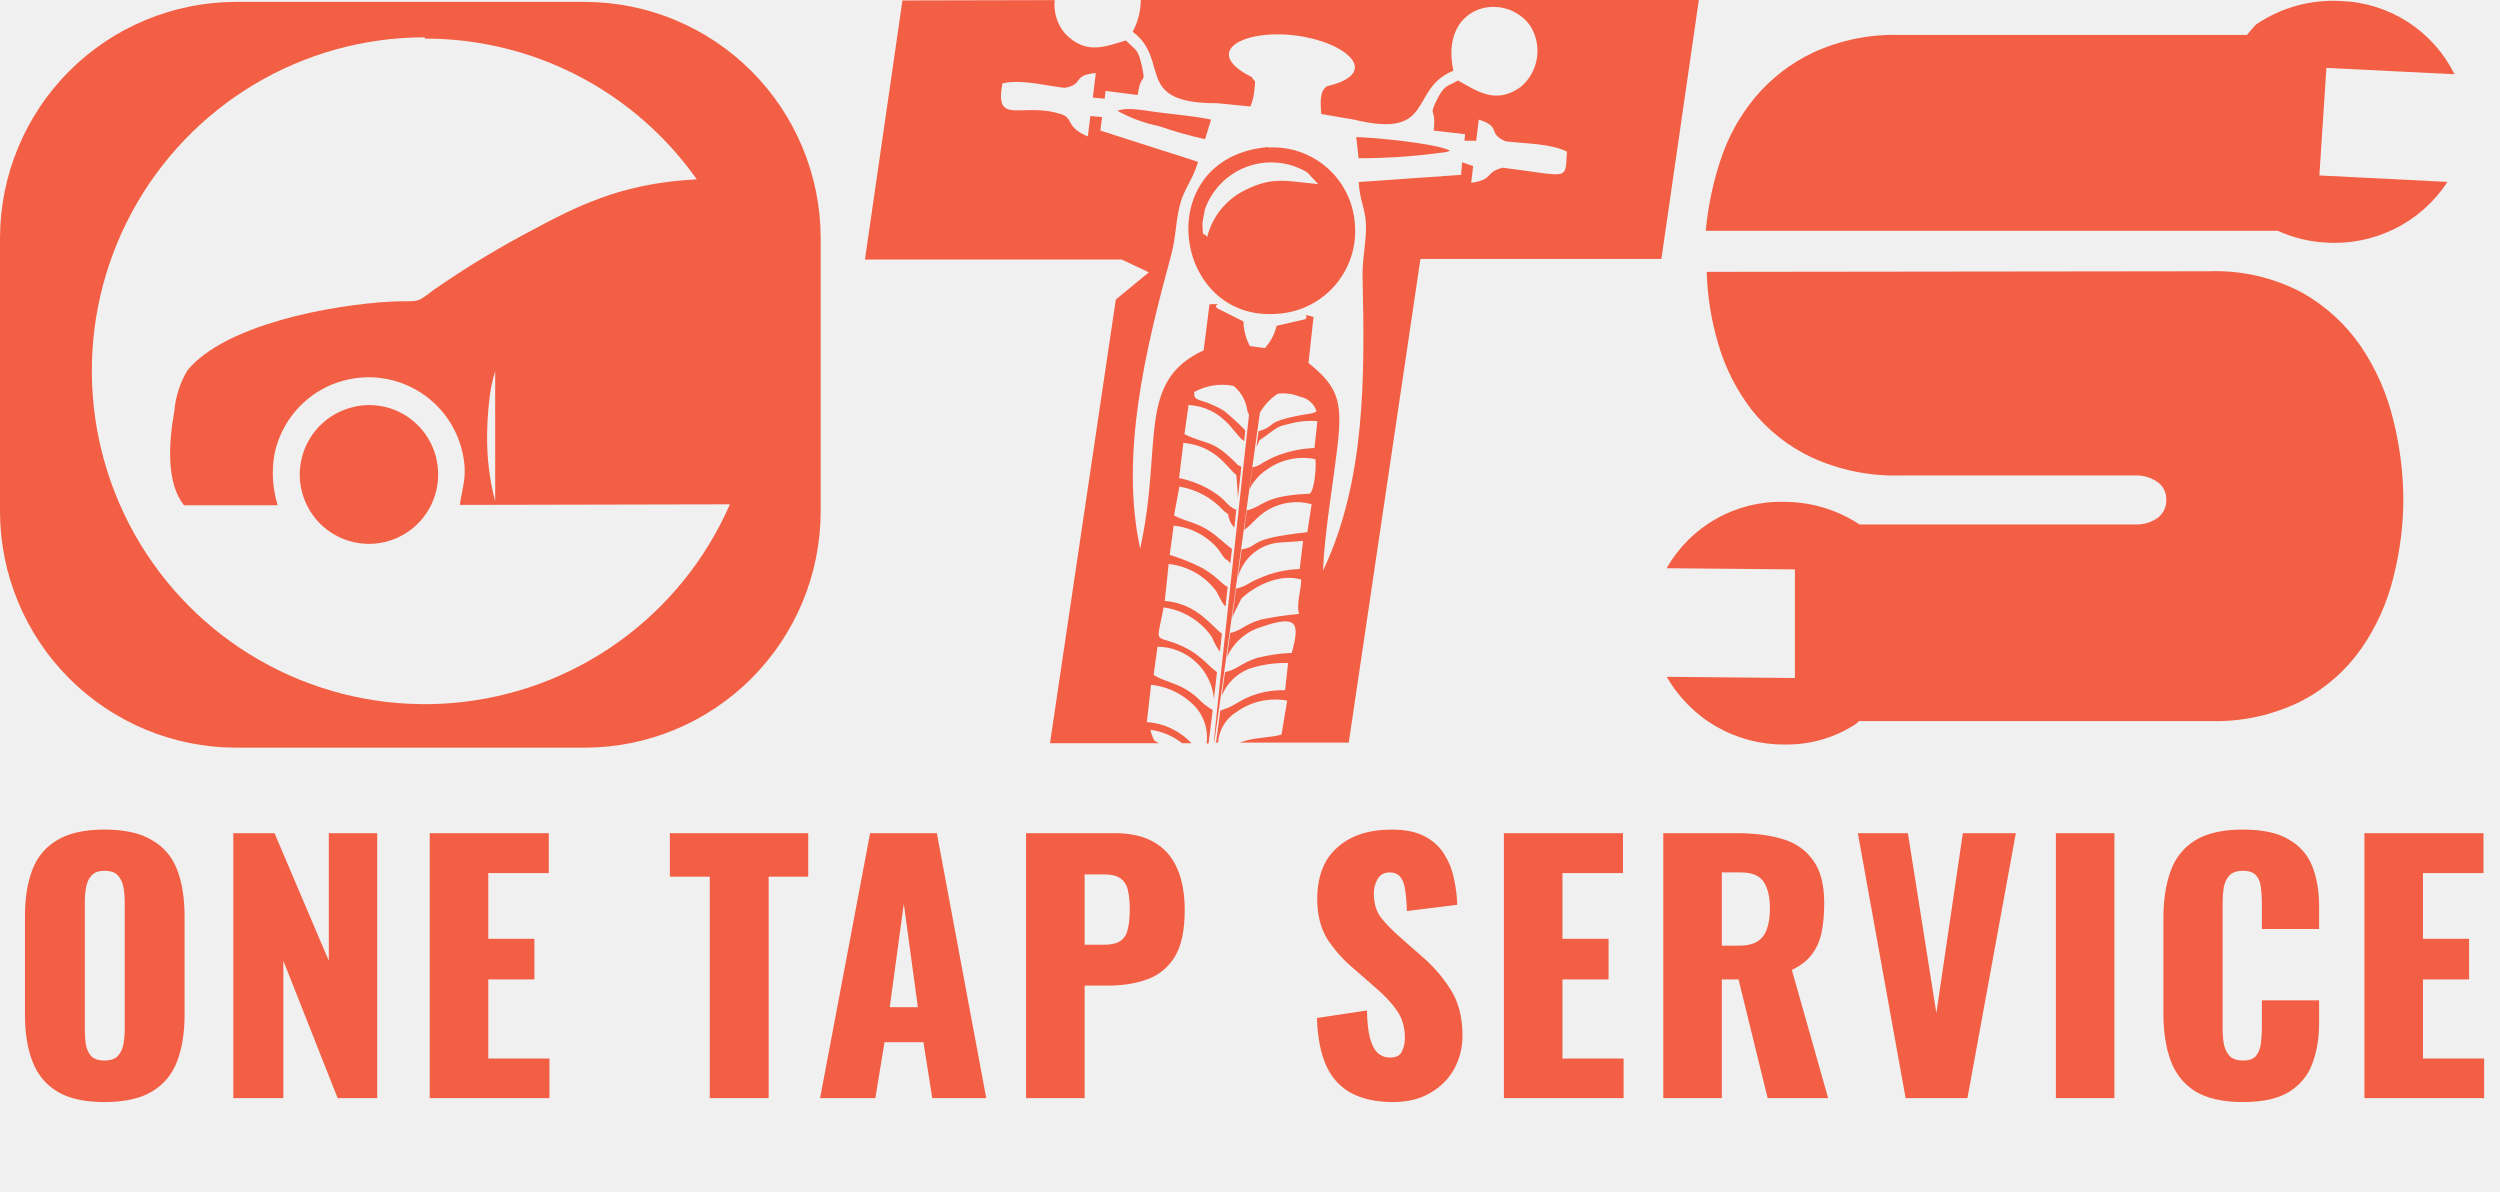
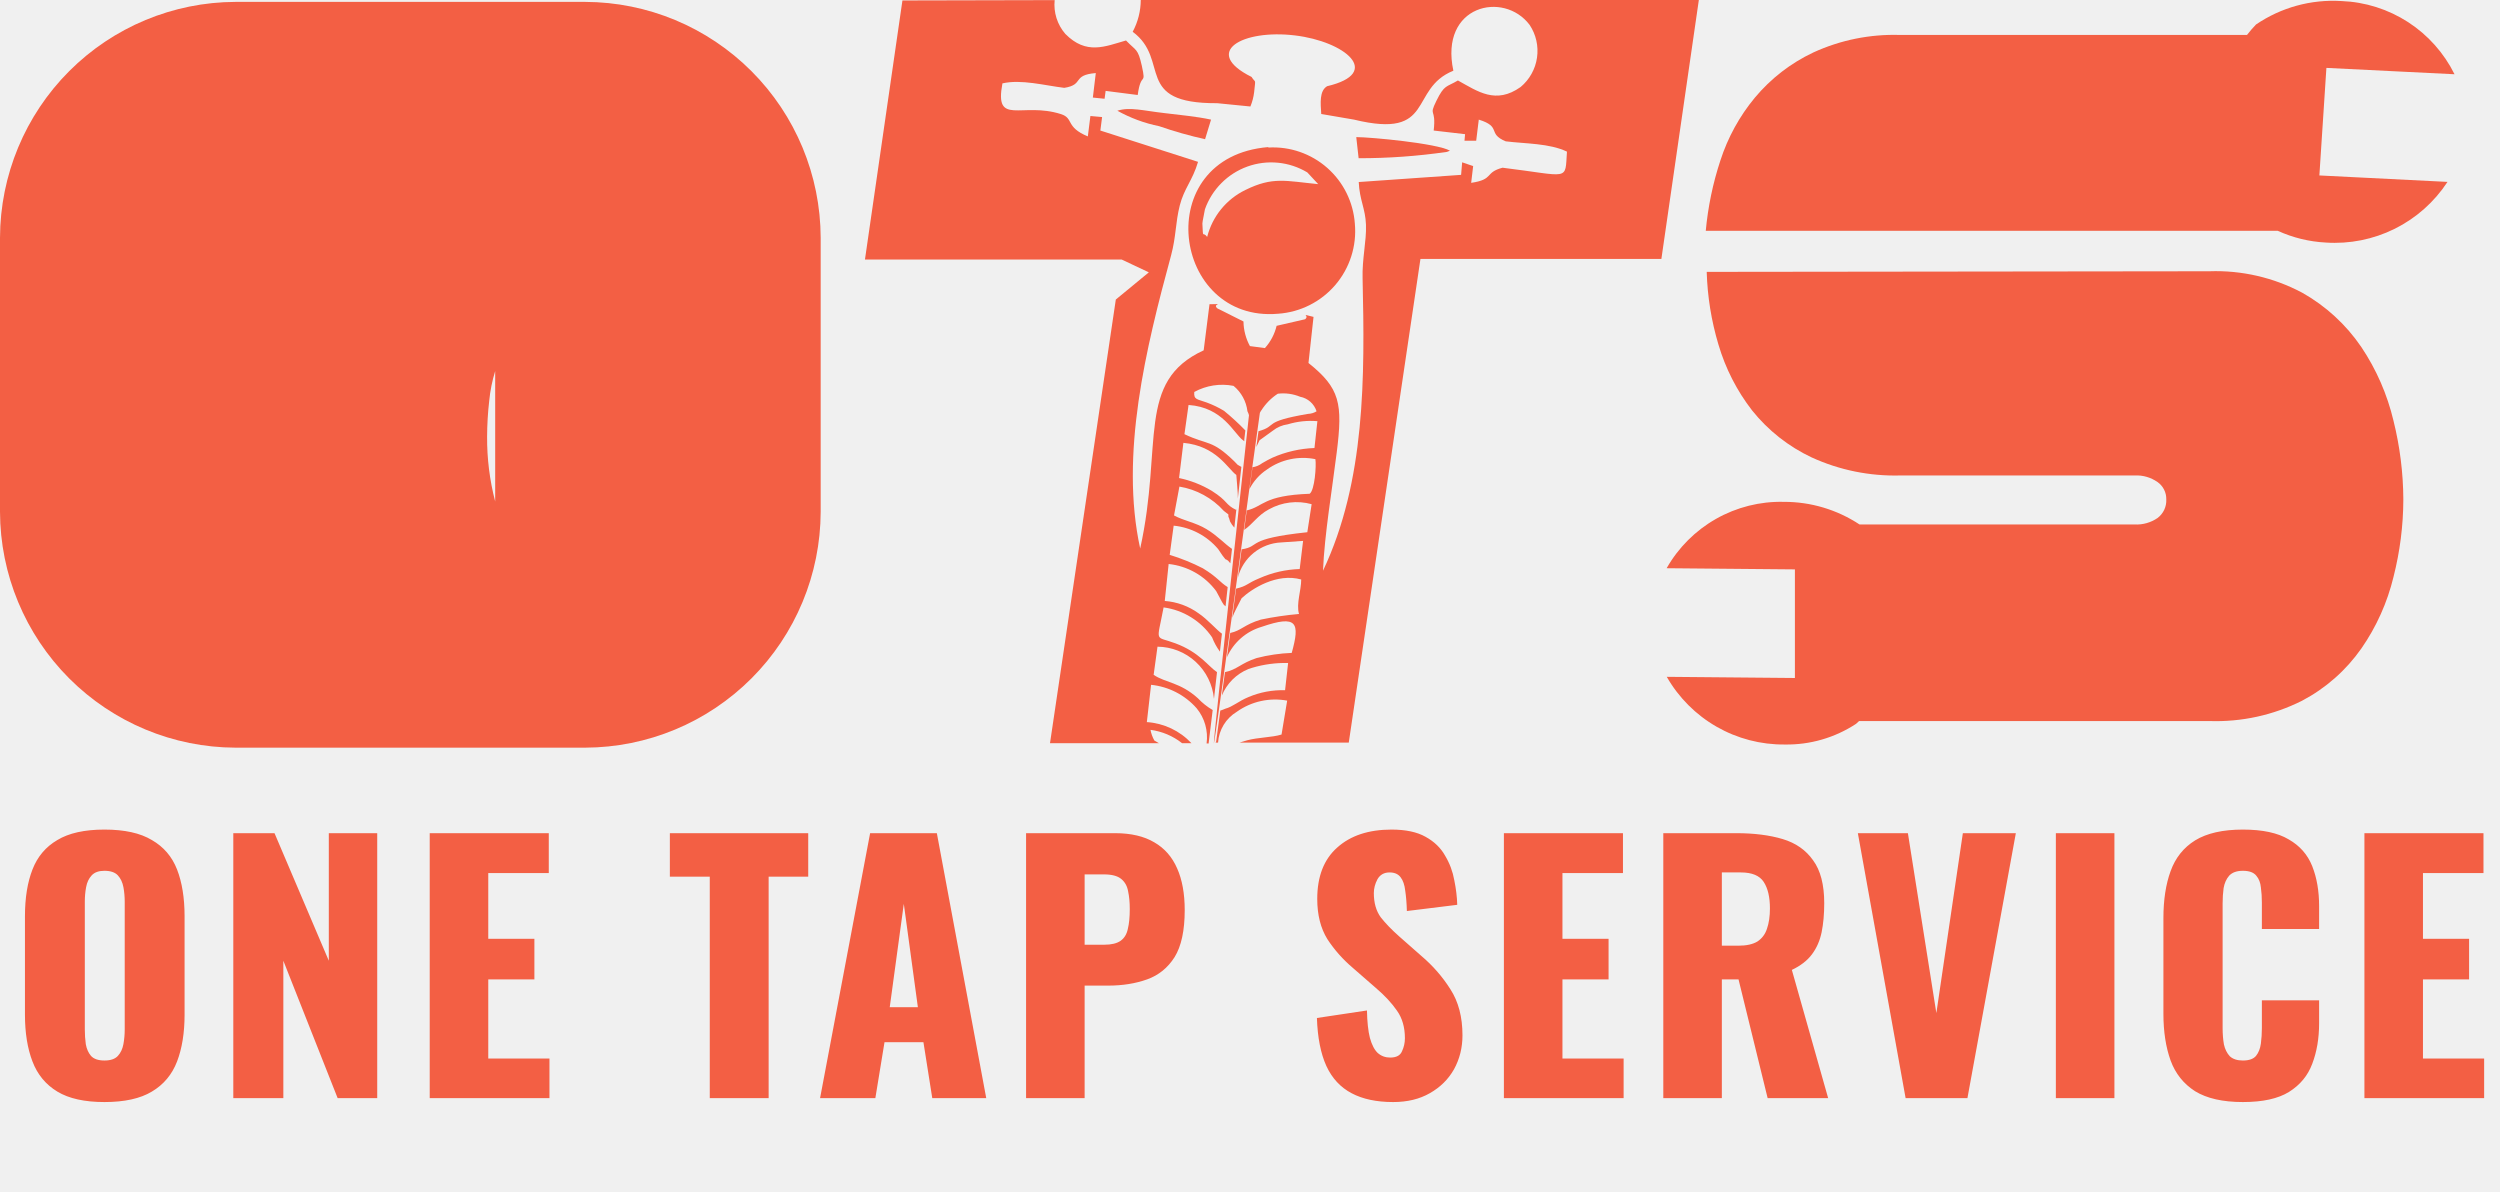
<svg xmlns="http://www.w3.org/2000/svg" viewBox="0 0 107 51" fill="none">
  <path d="M4.47 47.168C3.62 47.168 2.948 47.019 2.454 46.72C1.959 46.421 1.604 45.992 1.39 45.432C1.175 44.872 1.068 44.205 1.068 43.43V39.216C1.068 38.432 1.175 37.765 1.39 37.214C1.604 36.663 1.959 36.243 2.454 35.954C2.948 35.655 3.62 35.506 4.47 35.506C5.328 35.506 6.005 35.655 6.5 35.954C7.004 36.243 7.363 36.663 7.578 37.214C7.792 37.765 7.9 38.432 7.9 39.216V43.43C7.9 44.205 7.792 44.872 7.578 45.432C7.363 45.992 7.004 46.421 6.5 46.72C6.005 47.019 5.328 47.168 4.47 47.168ZM4.47 45.39C4.731 45.39 4.922 45.325 5.044 45.194C5.165 45.063 5.244 44.895 5.282 44.69C5.319 44.485 5.338 44.275 5.338 44.06V38.6C5.338 38.376 5.319 38.166 5.282 37.97C5.244 37.765 5.165 37.597 5.044 37.466C4.922 37.335 4.731 37.27 4.47 37.27C4.227 37.27 4.045 37.335 3.924 37.466C3.802 37.597 3.723 37.765 3.686 37.97C3.648 38.166 3.63 38.376 3.63 38.6V44.06C3.63 44.275 3.644 44.485 3.672 44.69C3.709 44.895 3.784 45.063 3.896 45.194C4.017 45.325 4.208 45.39 4.47 45.39ZM9.985 47V35.66H11.749L14.073 41.12V35.66H16.145V47H14.451L12.127 41.12V47H9.985ZM18.392 47V35.66H23.488V37.368H20.898V40.182H22.872V41.918H20.898V45.306H23.517V47H18.392ZM30.378 47V37.522H28.67V35.66H34.592V37.522H32.898V47H30.378ZM35.099 47L37.241 35.66H40.097L42.211 47H39.901L39.523 44.606H37.857L37.465 47H35.099ZM38.081 43.108H39.285L38.683 38.684L38.081 43.108ZM43.916 47V35.66H47.724C48.405 35.66 48.965 35.791 49.404 36.052C49.842 36.304 50.169 36.677 50.384 37.172C50.598 37.657 50.706 38.25 50.706 38.95C50.706 39.827 50.561 40.499 50.272 40.966C49.982 41.423 49.59 41.741 49.096 41.918C48.601 42.095 48.046 42.184 47.43 42.184H46.422V47H43.916ZM46.422 40.434H47.262C47.57 40.434 47.803 40.378 47.962 40.266C48.12 40.154 48.223 39.986 48.27 39.762C48.326 39.538 48.354 39.253 48.354 38.908C48.354 38.619 48.33 38.367 48.284 38.152C48.246 37.928 48.148 37.751 47.99 37.62C47.831 37.489 47.584 37.424 47.248 37.424H46.422V40.434ZM59.626 47.168C58.916 47.168 58.324 47.042 57.848 46.79C57.372 46.538 57.013 46.151 56.77 45.628C56.527 45.096 56.392 44.41 56.364 43.57L58.506 43.248C58.515 43.733 58.557 44.125 58.632 44.424C58.716 44.723 58.828 44.937 58.968 45.068C59.117 45.199 59.294 45.264 59.5 45.264C59.761 45.264 59.929 45.175 60.004 44.998C60.088 44.821 60.13 44.634 60.13 44.438C60.13 43.971 60.018 43.579 59.794 43.262C59.57 42.935 59.267 42.609 58.884 42.282L57.904 41.428C57.474 41.064 57.111 40.653 56.812 40.196C56.523 39.729 56.378 39.155 56.378 38.474C56.378 37.513 56.663 36.78 57.232 36.276C57.801 35.763 58.576 35.506 59.556 35.506C60.163 35.506 60.648 35.609 61.012 35.814C61.385 36.019 61.665 36.29 61.852 36.626C62.048 36.953 62.178 37.303 62.244 37.676C62.319 38.04 62.361 38.39 62.37 38.726L60.214 38.992C60.205 38.656 60.181 38.367 60.144 38.124C60.116 37.872 60.05 37.681 59.948 37.55C59.845 37.41 59.687 37.34 59.472 37.34C59.239 37.34 59.066 37.438 58.954 37.634C58.851 37.83 58.8 38.026 58.8 38.222C58.8 38.642 58.898 38.987 59.094 39.258C59.299 39.519 59.565 39.795 59.892 40.084L60.83 40.91C61.325 41.33 61.74 41.806 62.076 42.338C62.421 42.87 62.594 43.528 62.594 44.312C62.594 44.844 62.472 45.329 62.23 45.768C61.987 46.197 61.642 46.538 61.194 46.79C60.755 47.042 60.233 47.168 59.626 47.168ZM64.367 47V35.66H69.463V37.368H66.873V40.182H68.847V41.918H66.873V45.306H69.491V47H64.367ZM71.189 47V35.66H74.311C75.076 35.66 75.739 35.744 76.299 35.912C76.859 36.08 77.293 36.383 77.601 36.822C77.918 37.251 78.077 37.863 78.077 38.656C78.077 39.123 78.04 39.538 77.965 39.902C77.89 40.266 77.75 40.583 77.545 40.854C77.349 41.115 77.064 41.335 76.691 41.512L78.245 47H75.655L74.409 41.918H73.695V47H71.189ZM73.695 40.476H74.395C74.75 40.476 75.025 40.415 75.221 40.294C75.417 40.163 75.552 39.981 75.627 39.748C75.711 39.505 75.753 39.216 75.753 38.88C75.753 38.395 75.664 38.017 75.487 37.746C75.31 37.475 74.983 37.34 74.507 37.34H73.695V40.476ZM81.56 47L79.516 35.66H81.658L82.876 43.36L84.01 35.66H86.278L84.206 47H81.56ZM87.991 47V35.66H90.497V47H87.991ZM95.996 47.168C95.137 47.168 94.456 47.014 93.952 46.706C93.457 46.389 93.107 45.95 92.902 45.39C92.697 44.821 92.594 44.153 92.594 43.388V39.3C92.594 38.516 92.697 37.844 92.902 37.284C93.107 36.715 93.457 36.276 93.952 35.968C94.456 35.66 95.137 35.506 95.996 35.506C96.836 35.506 97.489 35.646 97.956 35.926C98.432 36.197 98.768 36.579 98.964 37.074C99.16 37.569 99.258 38.138 99.258 38.782V39.762H96.808V38.628C96.808 38.404 96.794 38.189 96.766 37.984C96.747 37.779 96.682 37.611 96.57 37.48C96.458 37.34 96.266 37.27 95.996 37.27C95.734 37.27 95.538 37.34 95.408 37.48C95.287 37.62 95.207 37.797 95.17 38.012C95.142 38.217 95.128 38.437 95.128 38.67V44.004C95.128 44.256 95.147 44.489 95.184 44.704C95.231 44.909 95.314 45.077 95.436 45.208C95.567 45.329 95.753 45.39 95.996 45.39C96.257 45.39 96.444 45.325 96.556 45.194C96.668 45.054 96.738 44.877 96.766 44.662C96.794 44.447 96.808 44.228 96.808 44.004V42.814H99.258V43.794C99.258 44.438 99.16 45.017 98.964 45.53C98.777 46.034 98.446 46.435 97.97 46.734C97.503 47.023 96.845 47.168 95.996 47.168ZM101.197 47V35.66H106.293V37.368H103.703V40.182H105.677V41.918H103.703V45.306H106.321V47H101.197Z" fill="#F35F44" />
-   <g clip-path="url(#clip0_307_781)">
-     <path fill-rule="evenodd" clip-rule="evenodd" d="M47.822 4.739C48.359 4.568 48.94 4.739 49.827 4.839C50.504 4.924 51.186 4.98 51.833 5.12L51.577 5.958C50.912 5.81 50.256 5.624 49.612 5.401C48.985 5.274 48.381 5.051 47.822 4.739Z" fill="#F35F44" />
-     <path fill-rule="evenodd" clip-rule="evenodd" d="M58.048 5.868C58.65 5.868 61.507 6.134 62.059 6.45L61.928 6.501C60.677 6.683 59.413 6.774 58.149 6.772L58.048 5.868Z" fill="#F35F44" />
-     <path fill-rule="evenodd" clip-rule="evenodd" d="M38.624 0.02L37.02 11.108H48.008L49.17 11.656L47.757 12.82L44.94 31.809H49.602L49.406 31.694C49.327 31.552 49.271 31.397 49.241 31.237C49.735 31.302 50.203 31.499 50.594 31.809H50.995C50.496 31.277 49.813 30.954 49.085 30.906L49.266 29.31C50.019 29.387 50.715 29.745 51.216 30.314C51.387 30.522 51.513 30.763 51.586 31.022C51.659 31.281 51.678 31.553 51.642 31.819H51.732V31.789L51.903 30.389C51.669 30.253 51.456 30.084 51.271 29.887C50.504 29.194 49.887 29.229 49.376 28.883L49.541 27.678C50.149 27.684 50.733 27.916 51.179 28.329C51.626 28.742 51.903 29.306 51.958 29.912L52.088 28.767C51.717 28.526 51.346 27.919 50.303 27.533C49.406 27.196 49.506 27.563 49.802 25.997C50.218 26.053 50.618 26.196 50.975 26.417C51.333 26.637 51.64 26.93 51.877 27.277C51.961 27.495 52.074 27.701 52.213 27.889L52.299 27.121C52.088 26.98 51.682 26.504 51.296 26.248C50.873 25.942 50.373 25.76 49.852 25.721L50.018 24.139C50.419 24.181 50.806 24.306 51.157 24.506C51.507 24.705 51.812 24.975 52.053 25.299L52.309 25.776C52.449 25.997 52.334 25.826 52.454 25.951L52.544 25.128C52.198 24.913 52.133 24.722 51.486 24.325C51.03 24.091 50.553 23.898 50.063 23.748L50.233 22.498C50.974 22.572 51.658 22.932 52.138 23.502L52.324 23.778C52.574 24.079 52.324 23.838 52.559 23.994L52.659 24.109L52.73 23.492C52.404 23.271 52.123 22.94 51.642 22.649C51.161 22.358 50.684 22.297 50.248 22.061L50.479 20.826C51.211 20.948 51.881 21.314 52.379 21.866L52.574 22.016C52.574 22.232 52.574 22.016 52.645 22.317C52.695 22.413 52.757 22.503 52.83 22.583L52.92 21.765C52.922 21.787 52.922 21.809 52.92 21.83C52.419 21.59 52.584 21.464 51.862 21.007C51.43 20.748 50.957 20.563 50.464 20.46L50.649 18.954C52.063 19.085 52.544 20.058 52.915 20.33C52.915 20.38 52.99 21.143 52.98 21.334L53.131 19.983C52.885 19.843 53.035 19.948 52.83 19.747C51.852 18.794 51.707 19.065 50.694 18.583L50.87 17.333C52.344 17.433 52.8 18.543 53.196 18.839L53.256 18.884V18.809L53.301 18.422C53.013 18.125 52.709 17.846 52.389 17.584C52.154 17.441 51.905 17.322 51.647 17.227C51.236 17.077 51.086 17.112 51.115 16.776C51.628 16.495 52.222 16.403 52.795 16.515C53.127 16.787 53.341 17.177 53.391 17.604C53.419 17.656 53.441 17.712 53.456 17.77C53.456 17.81 51.907 31.825 51.953 31.825C51.998 31.825 53.903 17.704 53.923 17.669C53.943 17.634 53.983 17.554 53.983 17.569C54.164 17.281 54.405 17.036 54.69 16.851C55.015 16.811 55.344 16.857 55.647 16.982C55.809 17.012 55.96 17.087 56.083 17.196C56.207 17.306 56.299 17.447 56.349 17.604C56.239 17.672 56.112 17.71 55.983 17.714C53.978 18.056 54.72 18.216 53.863 18.457L53.772 19.13L53.908 18.844L54.479 18.432C54.663 18.286 54.883 18.192 55.116 18.161C55.526 18.036 55.956 17.99 56.384 18.026L56.259 19.175C55.64 19.198 55.031 19.337 54.464 19.587C54.284 19.672 54.218 19.712 54.023 19.823C53.902 19.916 53.758 19.977 53.607 19.998L53.482 20.922C53.656 20.587 53.913 20.301 54.228 20.094C54.525 19.881 54.861 19.733 55.218 19.657C55.574 19.581 55.942 19.579 56.299 19.652C56.344 19.928 56.269 20.987 56.053 21.133C54.048 21.208 54.098 21.675 53.361 21.846L53.251 22.679C53.607 22.443 53.827 22.056 54.309 21.8C54.866 21.489 55.523 21.409 56.138 21.579L55.953 22.779C53.251 23.065 53.993 23.381 53.141 23.512L52.98 24.722C53.087 24.305 53.325 23.933 53.659 23.662C53.993 23.391 54.406 23.235 54.835 23.216L55.772 23.151L55.627 24.355C55.034 24.373 54.45 24.506 53.908 24.747C53.346 24.978 53.406 25.073 52.905 25.194L52.74 26.443C52.835 26.167 52.975 25.942 53.141 25.605C53.577 25.198 54.645 24.511 55.692 24.802C55.692 25.279 55.472 25.836 55.597 26.278C55.048 26.326 54.502 26.407 53.963 26.519C53.246 26.735 53.131 26.991 52.654 27.091L52.514 28.125C52.653 27.815 52.856 27.539 53.112 27.315C53.367 27.091 53.668 26.926 53.993 26.83C55.522 26.303 55.647 26.644 55.286 27.944C54.779 27.964 54.274 28.038 53.782 28.165C53.116 28.381 52.935 28.667 52.429 28.767L52.294 29.771C52.398 29.517 52.552 29.285 52.746 29.09C52.941 28.896 53.172 28.741 53.426 28.637L53.592 28.582C54.091 28.433 54.61 28.364 55.131 28.376L55.001 29.541C54.466 29.525 53.934 29.624 53.441 29.832C53.01 30.007 52.775 30.243 52.439 30.334C52.37 30.365 52.3 30.392 52.228 30.414L52.053 31.734C52.048 31.752 52.039 31.769 52.028 31.784H52.133C52.15 31.516 52.232 31.255 52.372 31.025C52.511 30.795 52.705 30.603 52.935 30.464C53.244 30.244 53.594 30.088 53.964 30.006C54.335 29.924 54.718 29.918 55.091 29.987L54.85 31.438C54.449 31.563 53.848 31.558 53.381 31.684L53.05 31.784H57.727L60.795 11.083H71.107L72.711 -0.005H48.825C48.823 0.472 48.704 0.941 48.479 1.36C50.118 2.575 48.479 4.437 52.098 4.417L53.517 4.558C53.598 4.362 53.652 4.156 53.677 3.946C53.742 3.313 53.747 3.584 53.567 3.293C51.421 2.224 53.186 1.245 55.422 1.516C57.567 1.772 59.201 3.122 56.8 3.69C56.464 3.89 56.519 4.417 56.549 4.879L57.953 5.12C61.462 5.973 60.274 3.805 62.204 3.027C61.602 0.221 64.359 -0.406 65.467 1.064C65.743 1.477 65.856 1.977 65.784 2.469C65.713 2.96 65.463 3.407 65.081 3.725C64.019 4.478 63.252 3.915 62.399 3.444C61.898 3.74 61.823 3.614 61.477 4.317C61.131 5.02 61.477 4.583 61.362 5.587L62.705 5.743L62.68 6.024H63.181L63.292 5.12C64.294 5.431 63.633 5.712 64.445 6.049C65.282 6.154 66.319 6.129 67.066 6.49C66.976 7.77 67.222 7.535 64.309 7.178C63.527 7.384 63.958 7.68 62.966 7.826L63.051 7.108L62.58 6.947L62.535 7.484L58.154 7.791C58.189 8.569 58.439 8.92 58.464 9.623C58.489 10.325 58.294 11.068 58.319 11.922C58.414 16.138 58.444 20.586 56.625 24.426C56.685 22.895 57.021 20.912 57.211 19.371C57.477 17.262 57.352 16.615 56.003 15.536L56.219 13.563C55.587 13.412 56.078 13.488 55.858 13.664L54.639 13.945C54.554 14.299 54.382 14.627 54.138 14.898L53.497 14.813C53.32 14.489 53.226 14.127 53.221 13.759L52.108 13.202C51.842 12.986 52.504 13.011 51.767 13.021L51.517 14.994C48.614 16.329 49.787 19.009 48.8 23.477C47.922 19.461 49.045 14.898 50.123 10.928C50.339 10.125 50.308 9.527 50.494 8.794C50.679 8.062 51.045 7.72 51.276 6.927L47.095 5.587L47.17 5.01L46.669 4.965L46.559 5.838C45.586 5.436 45.972 5.065 45.411 4.884C43.727 4.347 42.554 5.421 42.904 3.569C43.706 3.383 44.714 3.659 45.551 3.76C46.419 3.624 45.862 3.213 46.9 3.127L46.774 4.176L47.276 4.227L47.321 3.89L48.694 4.066C48.835 3.022 49.065 3.715 48.87 2.816C48.699 2.058 48.629 2.189 48.193 1.732C47.296 1.988 46.499 2.364 45.596 1.451C45.425 1.254 45.297 1.024 45.218 0.775C45.14 0.527 45.113 0.265 45.14 0.005L38.624 0.02Z" fill="#F35F44" />
-     <path fill-rule="evenodd" clip-rule="evenodd" d="M51.572 8.955C51.572 8.99 51.456 9.507 51.462 9.568C51.497 10.29 51.462 9.864 51.667 10.14C51.777 9.706 51.98 9.302 52.262 8.955C52.544 8.608 52.899 8.327 53.301 8.132C54.479 7.55 55.021 7.746 56.419 7.881L55.953 7.379C55.571 7.15 55.143 7.008 54.7 6.965C54.256 6.921 53.809 6.977 53.389 7.128C52.97 7.279 52.59 7.521 52.276 7.837C51.961 8.153 51.721 8.535 51.572 8.955ZM54.284 6.315C55.206 6.261 56.112 6.574 56.805 7.184C57.499 7.795 57.924 8.655 57.988 9.578C58.03 10.048 57.978 10.521 57.834 10.971C57.691 11.42 57.459 11.837 57.153 12.195C56.846 12.554 56.471 12.848 56.05 13.059C55.629 13.271 55.17 13.396 54.7 13.428C50.158 13.824 49.196 6.717 54.284 6.295V6.315Z" fill="#F35F44" />
-     <path fill-rule="evenodd" clip-rule="evenodd" d="M21.194 21.464V15.882C21.066 16.296 20.98 16.721 20.939 17.152C20.88 17.662 20.85 18.175 20.848 18.688C20.842 19.625 20.958 20.558 21.194 21.464ZM15.179 17.408C14.605 17.53 14.08 17.819 13.671 18.239C13.261 18.66 12.986 19.192 12.879 19.769C12.771 20.347 12.838 20.943 13.07 21.482C13.301 22.022 13.687 22.48 14.179 22.8C14.671 23.119 15.247 23.285 15.833 23.277C16.419 23.269 16.99 23.086 17.473 22.753C17.956 22.42 18.329 21.951 18.545 21.405C18.761 20.859 18.811 20.261 18.688 19.687C18.608 19.304 18.453 18.941 18.232 18.618C18.011 18.296 17.728 18.02 17.399 17.808C17.071 17.596 16.704 17.451 16.319 17.383C15.935 17.314 15.54 17.323 15.159 17.408H15.179ZM18.186 1.652C20.466 1.649 22.713 2.194 24.738 3.242C26.762 4.291 28.506 5.811 29.821 7.675C26.959 7.826 25.124 8.579 22.934 9.768C21.424 10.553 19.965 11.433 18.567 12.404C17.745 13.021 18.021 12.855 16.773 12.906C14.091 13.051 9.64 13.91 8.031 15.837C7.706 16.376 7.511 16.982 7.459 17.609C7.223 18.914 7.103 20.666 7.875 21.625H11.885C11.67 20.928 11.62 20.191 11.74 19.471C11.924 18.539 12.423 17.699 13.154 17.093C13.885 16.487 14.803 16.153 15.752 16.147C16.701 16.141 17.623 16.464 18.362 17.06C19.101 17.657 19.611 18.491 19.806 19.421C20.006 20.4 19.806 20.751 19.68 21.61L31.24 21.585C30.211 23.941 28.565 25.976 26.476 27.473C24.387 28.97 21.933 29.873 19.373 30.088C16.813 30.303 14.243 29.821 11.934 28.693C9.625 27.566 7.664 25.834 6.257 23.682C4.851 21.53 4.051 19.037 3.943 16.467C3.835 13.897 4.423 11.345 5.644 9.083C6.866 6.82 8.675 4.929 10.881 3.612C13.087 2.294 15.608 1.598 18.177 1.597L18.186 1.652ZM10.111 0.081H25.044C27.715 0.089 30.275 1.155 32.163 3.046C34.052 4.937 35.117 7.5 35.125 10.175V21.906C35.117 24.581 34.052 27.144 32.163 29.035C30.275 30.926 27.715 31.992 25.044 32H10.081C7.41 31.992 4.85 30.926 2.961 29.035C1.073 27.144 0.008 24.581 0 21.906V10.175C0.008 7.5 1.073 4.937 2.961 3.046C4.85 1.155 7.41 0.089 10.081 0.081H10.111Z" fill="#F35F44" />
-     <path fill-rule="evenodd" clip-rule="evenodd" d="M94.562 11.61C95.941 11.562 97.308 11.877 98.527 12.524C99.543 13.094 100.413 13.893 101.068 14.858C101.711 15.818 102.176 16.886 102.442 18.01C102.716 19.111 102.857 20.24 102.863 21.374C102.86 22.493 102.718 23.607 102.442 24.692C102.177 25.788 101.711 26.826 101.068 27.753C100.411 28.691 99.54 29.459 98.527 29.992C97.299 30.609 95.935 30.908 94.562 30.861H79.569L79.438 30.981C78.532 31.576 77.469 31.884 76.385 31.865C75.363 31.875 74.356 31.612 73.469 31.103C72.581 30.594 71.846 29.857 71.338 28.968L76.822 29.018V24.37L71.332 24.32C71.834 23.437 72.565 22.707 73.447 22.207C74.33 21.706 75.332 21.455 76.345 21.479C77.498 21.475 78.626 21.812 79.589 22.448H91.364C91.711 22.465 92.054 22.368 92.341 22.172C92.464 22.08 92.563 21.959 92.629 21.82C92.694 21.68 92.725 21.527 92.717 21.374C92.72 21.228 92.688 21.084 92.622 20.955C92.556 20.825 92.46 20.714 92.341 20.631C92.055 20.431 91.712 20.332 91.364 20.35H81.338C80.029 20.386 78.729 20.122 77.538 19.577C76.548 19.111 75.677 18.424 74.992 17.569C74.338 16.726 73.849 15.767 73.548 14.743C73.246 13.733 73.078 12.689 73.047 11.636L94.562 11.61ZM99.269 7.509L104.753 7.785C104.192 8.642 103.414 9.334 102.497 9.791C101.581 10.247 100.56 10.45 99.54 10.381C98.831 10.344 98.135 10.174 97.489 9.879H73.007C73.101 8.854 73.311 7.844 73.633 6.867C73.95 5.886 74.45 4.975 75.107 4.181C75.792 3.36 76.647 2.699 77.614 2.244C78.774 1.712 80.042 1.456 81.318 1.496H96.171C96.291 1.34 96.42 1.191 96.557 1.049C97.632 0.317 98.919 -0.036 100.216 0.045C101.229 0.084 102.213 0.395 103.065 0.946C103.916 1.497 104.603 2.268 105.054 3.178L99.57 2.906L99.269 7.509Z" fill="#F35F44" />
+   <g clipPath="url(#clip0_307_781)">
+     <path fillRule="evenodd" clipRule="evenodd" d="M47.822 4.739C48.359 4.568 48.94 4.739 49.827 4.839C50.504 4.924 51.186 4.98 51.833 5.12L51.577 5.958C50.912 5.81 50.256 5.624 49.612 5.401C48.985 5.274 48.381 5.051 47.822 4.739Z" fill="#F35F44" />
+     <path fillRule="evenodd" clipRule="evenodd" d="M58.048 5.868C58.65 5.868 61.507 6.134 62.059 6.45L61.928 6.501C60.677 6.683 59.413 6.774 58.149 6.772L58.048 5.868Z" fill="#F35F44" />
+     <path fillRule="evenodd" clipRule="evenodd" d="M38.624 0.02L37.02 11.108H48.008L49.17 11.656L47.757 12.82L44.94 31.809H49.602L49.406 31.694C49.327 31.552 49.271 31.397 49.241 31.237C49.735 31.302 50.203 31.499 50.594 31.809H50.995C50.496 31.277 49.813 30.954 49.085 30.906L49.266 29.31C50.019 29.387 50.715 29.745 51.216 30.314C51.387 30.522 51.513 30.763 51.586 31.022C51.659 31.281 51.678 31.553 51.642 31.819H51.732V31.789L51.903 30.389C51.669 30.253 51.456 30.084 51.271 29.887C50.504 29.194 49.887 29.229 49.376 28.883L49.541 27.678C50.149 27.684 50.733 27.916 51.179 28.329C51.626 28.742 51.903 29.306 51.958 29.912L52.088 28.767C51.717 28.526 51.346 27.919 50.303 27.533C49.406 27.196 49.506 27.563 49.802 25.997C50.218 26.053 50.618 26.196 50.975 26.417C51.333 26.637 51.64 26.93 51.877 27.277C51.961 27.495 52.074 27.701 52.213 27.889L52.299 27.121C52.088 26.98 51.682 26.504 51.296 26.248C50.873 25.942 50.373 25.76 49.852 25.721L50.018 24.139C50.419 24.181 50.806 24.306 51.157 24.506C51.507 24.705 51.812 24.975 52.053 25.299L52.309 25.776C52.449 25.997 52.334 25.826 52.454 25.951L52.544 25.128C52.198 24.913 52.133 24.722 51.486 24.325C51.03 24.091 50.553 23.898 50.063 23.748L50.233 22.498C50.974 22.572 51.658 22.932 52.138 23.502L52.324 23.778C52.574 24.079 52.324 23.838 52.559 23.994L52.659 24.109L52.73 23.492C52.404 23.271 52.123 22.94 51.642 22.649C51.161 22.358 50.684 22.297 50.248 22.061L50.479 20.826C51.211 20.948 51.881 21.314 52.379 21.866L52.574 22.016C52.574 22.232 52.574 22.016 52.645 22.317C52.695 22.413 52.757 22.503 52.83 22.583L52.92 21.765C52.922 21.787 52.922 21.809 52.92 21.83C52.419 21.59 52.584 21.464 51.862 21.007C51.43 20.748 50.957 20.563 50.464 20.46L50.649 18.954C52.063 19.085 52.544 20.058 52.915 20.33C52.915 20.38 52.99 21.143 52.98 21.334L53.131 19.983C52.885 19.843 53.035 19.948 52.83 19.747C51.852 18.794 51.707 19.065 50.694 18.583L50.87 17.333C52.344 17.433 52.8 18.543 53.196 18.839L53.256 18.884V18.809L53.301 18.422C53.013 18.125 52.709 17.846 52.389 17.584C52.154 17.441 51.905 17.322 51.647 17.227C51.236 17.077 51.086 17.112 51.115 16.776C51.628 16.495 52.222 16.403 52.795 16.515C53.127 16.787 53.341 17.177 53.391 17.604C53.419 17.656 53.441 17.712 53.456 17.77C53.456 17.81 51.907 31.825 51.953 31.825C51.998 31.825 53.903 17.704 53.923 17.669C53.943 17.634 53.983 17.554 53.983 17.569C54.164 17.281 54.405 17.036 54.69 16.851C55.015 16.811 55.344 16.857 55.647 16.982C55.809 17.012 55.96 17.087 56.083 17.196C56.207 17.306 56.299 17.447 56.349 17.604C56.239 17.672 56.112 17.71 55.983 17.714C53.978 18.056 54.72 18.216 53.863 18.457L53.772 19.13L53.908 18.844L54.479 18.432C54.663 18.286 54.883 18.192 55.116 18.161C55.526 18.036 55.956 17.99 56.384 18.026L56.259 19.175C55.64 19.198 55.031 19.337 54.464 19.587C54.284 19.672 54.218 19.712 54.023 19.823C53.902 19.916 53.758 19.977 53.607 19.998L53.482 20.922C53.656 20.587 53.913 20.301 54.228 20.094C54.525 19.881 54.861 19.733 55.218 19.657C55.574 19.581 55.942 19.579 56.299 19.652C56.344 19.928 56.269 20.987 56.053 21.133C54.048 21.208 54.098 21.675 53.361 21.846L53.251 22.679C53.607 22.443 53.827 22.056 54.309 21.8C54.866 21.489 55.523 21.409 56.138 21.579L55.953 22.779C53.251 23.065 53.993 23.381 53.141 23.512L52.98 24.722C53.087 24.305 53.325 23.933 53.659 23.662C53.993 23.391 54.406 23.235 54.835 23.216L55.772 23.151L55.627 24.355C55.034 24.373 54.45 24.506 53.908 24.747C53.346 24.978 53.406 25.073 52.905 25.194L52.74 26.443C52.835 26.167 52.975 25.942 53.141 25.605C53.577 25.198 54.645 24.511 55.692 24.802C55.692 25.279 55.472 25.836 55.597 26.278C55.048 26.326 54.502 26.407 53.963 26.519C53.246 26.735 53.131 26.991 52.654 27.091L52.514 28.125C52.653 27.815 52.856 27.539 53.112 27.315C53.367 27.091 53.668 26.926 53.993 26.83C55.522 26.303 55.647 26.644 55.286 27.944C54.779 27.964 54.274 28.038 53.782 28.165C53.116 28.381 52.935 28.667 52.429 28.767L52.294 29.771C52.398 29.517 52.552 29.285 52.746 29.09C52.941 28.896 53.172 28.741 53.426 28.637L53.592 28.582C54.091 28.433 54.61 28.364 55.131 28.376L55.001 29.541C54.466 29.525 53.934 29.624 53.441 29.832C53.01 30.007 52.775 30.243 52.439 30.334C52.37 30.365 52.3 30.392 52.228 30.414L52.053 31.734C52.048 31.752 52.039 31.769 52.028 31.784H52.133C52.15 31.516 52.232 31.255 52.372 31.025C52.511 30.795 52.705 30.603 52.935 30.464C53.244 30.244 53.594 30.088 53.964 30.006C54.335 29.924 54.718 29.918 55.091 29.987L54.85 31.438C54.449 31.563 53.848 31.558 53.381 31.684L53.05 31.784H57.727L60.795 11.083H71.107L72.711 -0.005H48.825C48.823 0.472 48.704 0.941 48.479 1.36C50.118 2.575 48.479 4.437 52.098 4.417L53.517 4.558C53.598 4.362 53.652 4.156 53.677 3.946C53.742 3.313 53.747 3.584 53.567 3.293C51.421 2.224 53.186 1.245 55.422 1.516C57.567 1.772 59.201 3.122 56.8 3.69C56.464 3.89 56.519 4.417 56.549 4.879L57.953 5.12C61.462 5.973 60.274 3.805 62.204 3.027C61.602 0.221 64.359 -0.406 65.467 1.064C65.743 1.477 65.856 1.977 65.784 2.469C65.713 2.96 65.463 3.407 65.081 3.725C64.019 4.478 63.252 3.915 62.399 3.444C61.898 3.74 61.823 3.614 61.477 4.317C61.131 5.02 61.477 4.583 61.362 5.587L62.705 5.743L62.68 6.024H63.181L63.292 5.12C64.294 5.431 63.633 5.712 64.445 6.049C65.282 6.154 66.319 6.129 67.066 6.49C66.976 7.77 67.222 7.535 64.309 7.178C63.527 7.384 63.958 7.68 62.966 7.826L63.051 7.108L62.58 6.947L62.535 7.484L58.154 7.791C58.189 8.569 58.439 8.92 58.464 9.623C58.489 10.325 58.294 11.068 58.319 11.922C58.414 16.138 58.444 20.586 56.625 24.426C56.685 22.895 57.021 20.912 57.211 19.371C57.477 17.262 57.352 16.615 56.003 15.536L56.219 13.563C55.587 13.412 56.078 13.488 55.858 13.664L54.639 13.945C54.554 14.299 54.382 14.627 54.138 14.898L53.497 14.813C53.32 14.489 53.226 14.127 53.221 13.759L52.108 13.202C51.842 12.986 52.504 13.011 51.767 13.021L51.517 14.994C48.614 16.329 49.787 19.009 48.8 23.477C47.922 19.461 49.045 14.898 50.123 10.928C50.339 10.125 50.308 9.527 50.494 8.794C50.679 8.062 51.045 7.72 51.276 6.927L47.095 5.587L47.17 5.01L46.669 4.965L46.559 5.838C45.586 5.436 45.972 5.065 45.411 4.884C43.727 4.347 42.554 5.421 42.904 3.569C43.706 3.383 44.714 3.659 45.551 3.76C46.419 3.624 45.862 3.213 46.9 3.127L46.774 4.176L47.276 4.227L47.321 3.89L48.694 4.066C48.835 3.022 49.065 3.715 48.87 2.816C48.699 2.058 48.629 2.189 48.193 1.732C47.296 1.988 46.499 2.364 45.596 1.451C45.425 1.254 45.297 1.024 45.218 0.775C45.14 0.527 45.113 0.265 45.14 0.005L38.624 0.02Z" fill="#F35F44" />
+     <path fillRule="evenodd" clipRule="evenodd" d="M51.572 8.955C51.572 8.99 51.456 9.507 51.462 9.568C51.497 10.29 51.462 9.864 51.667 10.14C51.777 9.706 51.98 9.302 52.262 8.955C52.544 8.608 52.899 8.327 53.301 8.132C54.479 7.55 55.021 7.746 56.419 7.881L55.953 7.379C55.571 7.15 55.143 7.008 54.7 6.965C54.256 6.921 53.809 6.977 53.389 7.128C52.97 7.279 52.59 7.521 52.276 7.837C51.961 8.153 51.721 8.535 51.572 8.955ZM54.284 6.315C55.206 6.261 56.112 6.574 56.805 7.184C57.499 7.795 57.924 8.655 57.988 9.578C58.03 10.048 57.978 10.521 57.834 10.971C57.691 11.42 57.459 11.837 57.153 12.195C56.846 12.554 56.471 12.848 56.05 13.059C55.629 13.271 55.17 13.396 54.7 13.428C50.158 13.824 49.196 6.717 54.284 6.295V6.315Z" fill="#F35F44" />
+     <path fillRule="evenodd" clipRule="evenodd" d="M21.194 21.464V15.882C21.066 16.296 20.98 16.721 20.939 17.152C20.88 17.662 20.85 18.175 20.848 18.688C20.842 19.625 20.958 20.558 21.194 21.464ZM15.179 17.408C14.605 17.53 14.08 17.819 13.671 18.239C13.261 18.66 12.986 19.192 12.879 19.769C12.771 20.347 12.838 20.943 13.07 21.482C13.301 22.022 13.687 22.48 14.179 22.8C14.671 23.119 15.247 23.285 15.833 23.277C16.419 23.269 16.99 23.086 17.473 22.753C17.956 22.42 18.329 21.951 18.545 21.405C18.761 20.859 18.811 20.261 18.688 19.687C18.608 19.304 18.453 18.941 18.232 18.618C18.011 18.296 17.728 18.02 17.399 17.808C17.071 17.596 16.704 17.451 16.319 17.383C15.935 17.314 15.54 17.323 15.159 17.408H15.179ZM18.186 1.652C20.466 1.649 22.713 2.194 24.738 3.242C26.762 4.291 28.506 5.811 29.821 7.675C26.959 7.826 25.124 8.579 22.934 9.768C21.424 10.553 19.965 11.433 18.567 12.404C17.745 13.021 18.021 12.855 16.773 12.906C14.091 13.051 9.64 13.91 8.031 15.837C7.706 16.376 7.511 16.982 7.459 17.609C7.223 18.914 7.103 20.666 7.875 21.625H11.885C11.67 20.928 11.62 20.191 11.74 19.471C11.924 18.539 12.423 17.699 13.154 17.093C13.885 16.487 14.803 16.153 15.752 16.147C16.701 16.141 17.623 16.464 18.362 17.06C19.101 17.657 19.611 18.491 19.806 19.421C20.006 20.4 19.806 20.751 19.68 21.61L31.24 21.585C30.211 23.941 28.565 25.976 26.476 27.473C24.387 28.97 21.933 29.873 19.373 30.088C16.813 30.303 14.243 29.821 11.934 28.693C9.625 27.566 7.664 25.834 6.257 23.682C4.851 21.53 4.051 19.037 3.943 16.467C3.835 13.897 4.423 11.345 5.644 9.083C6.866 6.82 8.675 4.929 10.881 3.612C13.087 2.294 15.608 1.598 18.177 1.597L18.186 1.652ZM10.111 0.081H25.044C27.715 0.089 30.275 1.155 32.163 3.046C34.052 4.937 35.117 7.5 35.125 10.175V21.906C35.117 24.581 34.052 27.144 32.163 29.035C30.275 30.926 27.715 31.992 25.044 32H10.081C7.41 31.992 4.85 30.926 2.961 29.035C1.073 27.144 0.008 24.581 0 21.906V10.175C0.008 7.5 1.073 4.937 2.961 3.046C4.85 1.155 7.41 0.089 10.081 0.081H10.111Z" fill="#F35F44" />
+     <path fillRule="evenodd" clipRule="evenodd" d="M94.562 11.61C95.941 11.562 97.308 11.877 98.527 12.524C99.543 13.094 100.413 13.893 101.068 14.858C101.711 15.818 102.176 16.886 102.442 18.01C102.716 19.111 102.857 20.24 102.863 21.374C102.86 22.493 102.718 23.607 102.442 24.692C102.177 25.788 101.711 26.826 101.068 27.753C100.411 28.691 99.54 29.459 98.527 29.992C97.299 30.609 95.935 30.908 94.562 30.861H79.569L79.438 30.981C78.532 31.576 77.469 31.884 76.385 31.865C75.363 31.875 74.356 31.612 73.469 31.103C72.581 30.594 71.846 29.857 71.338 28.968L76.822 29.018V24.37L71.332 24.32C71.834 23.437 72.565 22.707 73.447 22.207C74.33 21.706 75.332 21.455 76.345 21.479C77.498 21.475 78.626 21.812 79.589 22.448H91.364C91.711 22.465 92.054 22.368 92.341 22.172C92.464 22.08 92.563 21.959 92.629 21.82C92.694 21.68 92.725 21.527 92.717 21.374C92.72 21.228 92.688 21.084 92.622 20.955C92.556 20.825 92.46 20.714 92.341 20.631C92.055 20.431 91.712 20.332 91.364 20.35H81.338C80.029 20.386 78.729 20.122 77.538 19.577C76.548 19.111 75.677 18.424 74.992 17.569C74.338 16.726 73.849 15.767 73.548 14.743C73.246 13.733 73.078 12.689 73.047 11.636L94.562 11.61ZM99.269 7.509L104.753 7.785C104.192 8.642 103.414 9.334 102.497 9.791C101.581 10.247 100.56 10.45 99.54 10.381C98.831 10.344 98.135 10.174 97.489 9.879H73.007C73.101 8.854 73.311 7.844 73.633 6.867C73.95 5.886 74.45 4.975 75.107 4.181C75.792 3.36 76.647 2.699 77.614 2.244C78.774 1.712 80.042 1.456 81.318 1.496H96.171C96.291 1.34 96.42 1.191 96.557 1.049C97.632 0.317 98.919 -0.036 100.216 0.045C101.229 0.084 102.213 0.395 103.065 0.946C103.916 1.497 104.603 2.268 105.054 3.178L99.57 2.906L99.269 7.509Z" fill="#F35F44" />
  </g>
  <defs>
    <clipPath id="clip0_307_781">
      <rect width="105.043" height="32" fill="white" />
    </clipPath>
  </defs>
</svg>
